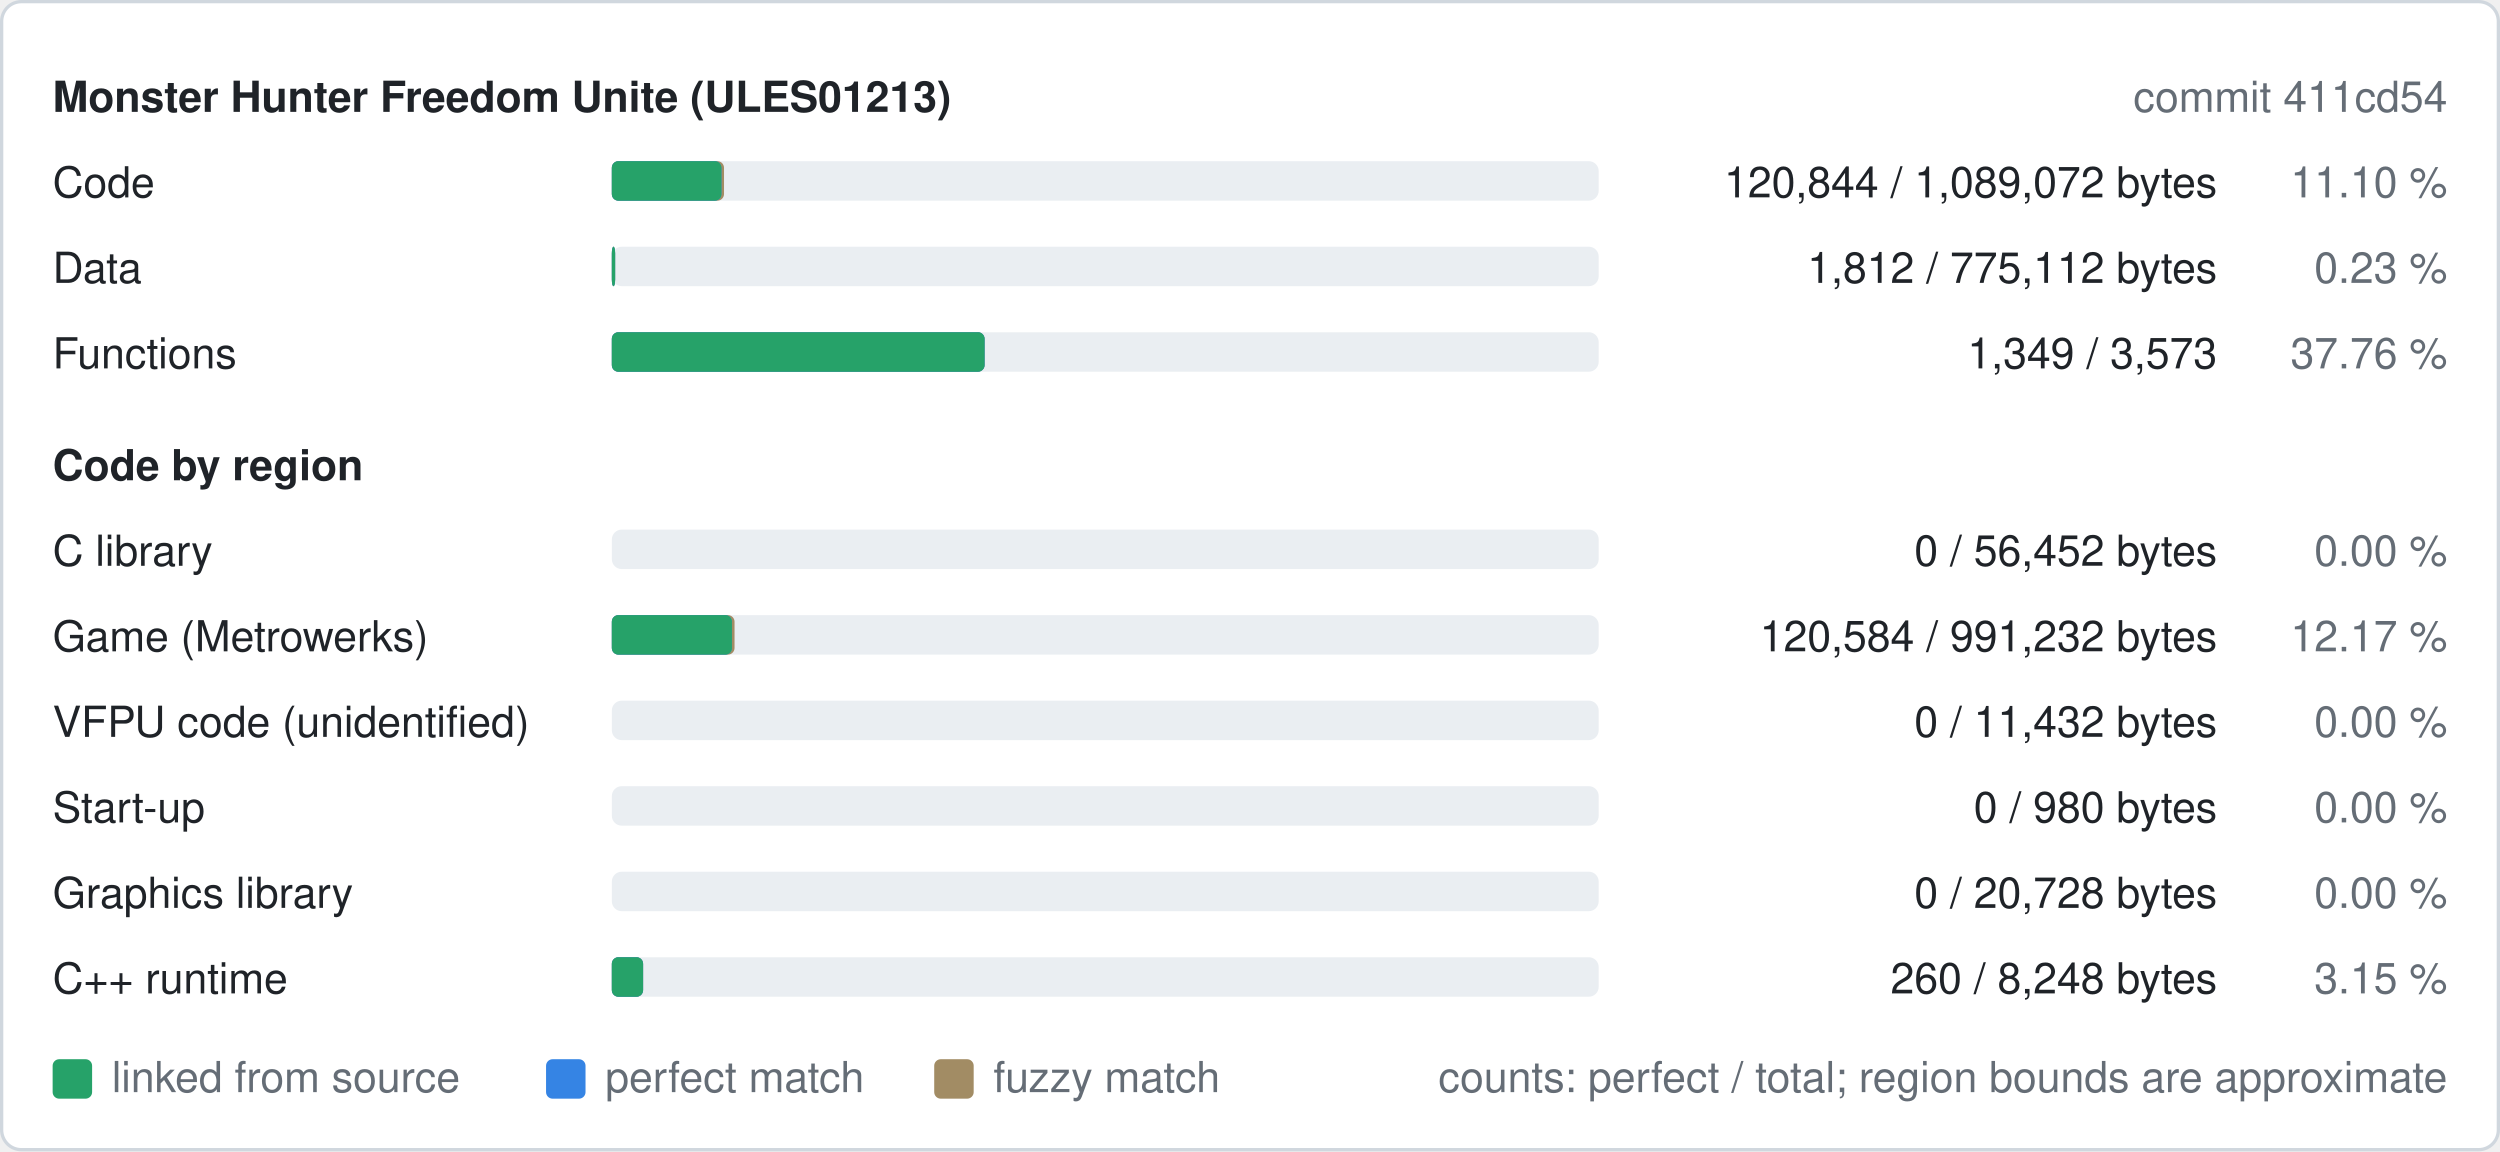
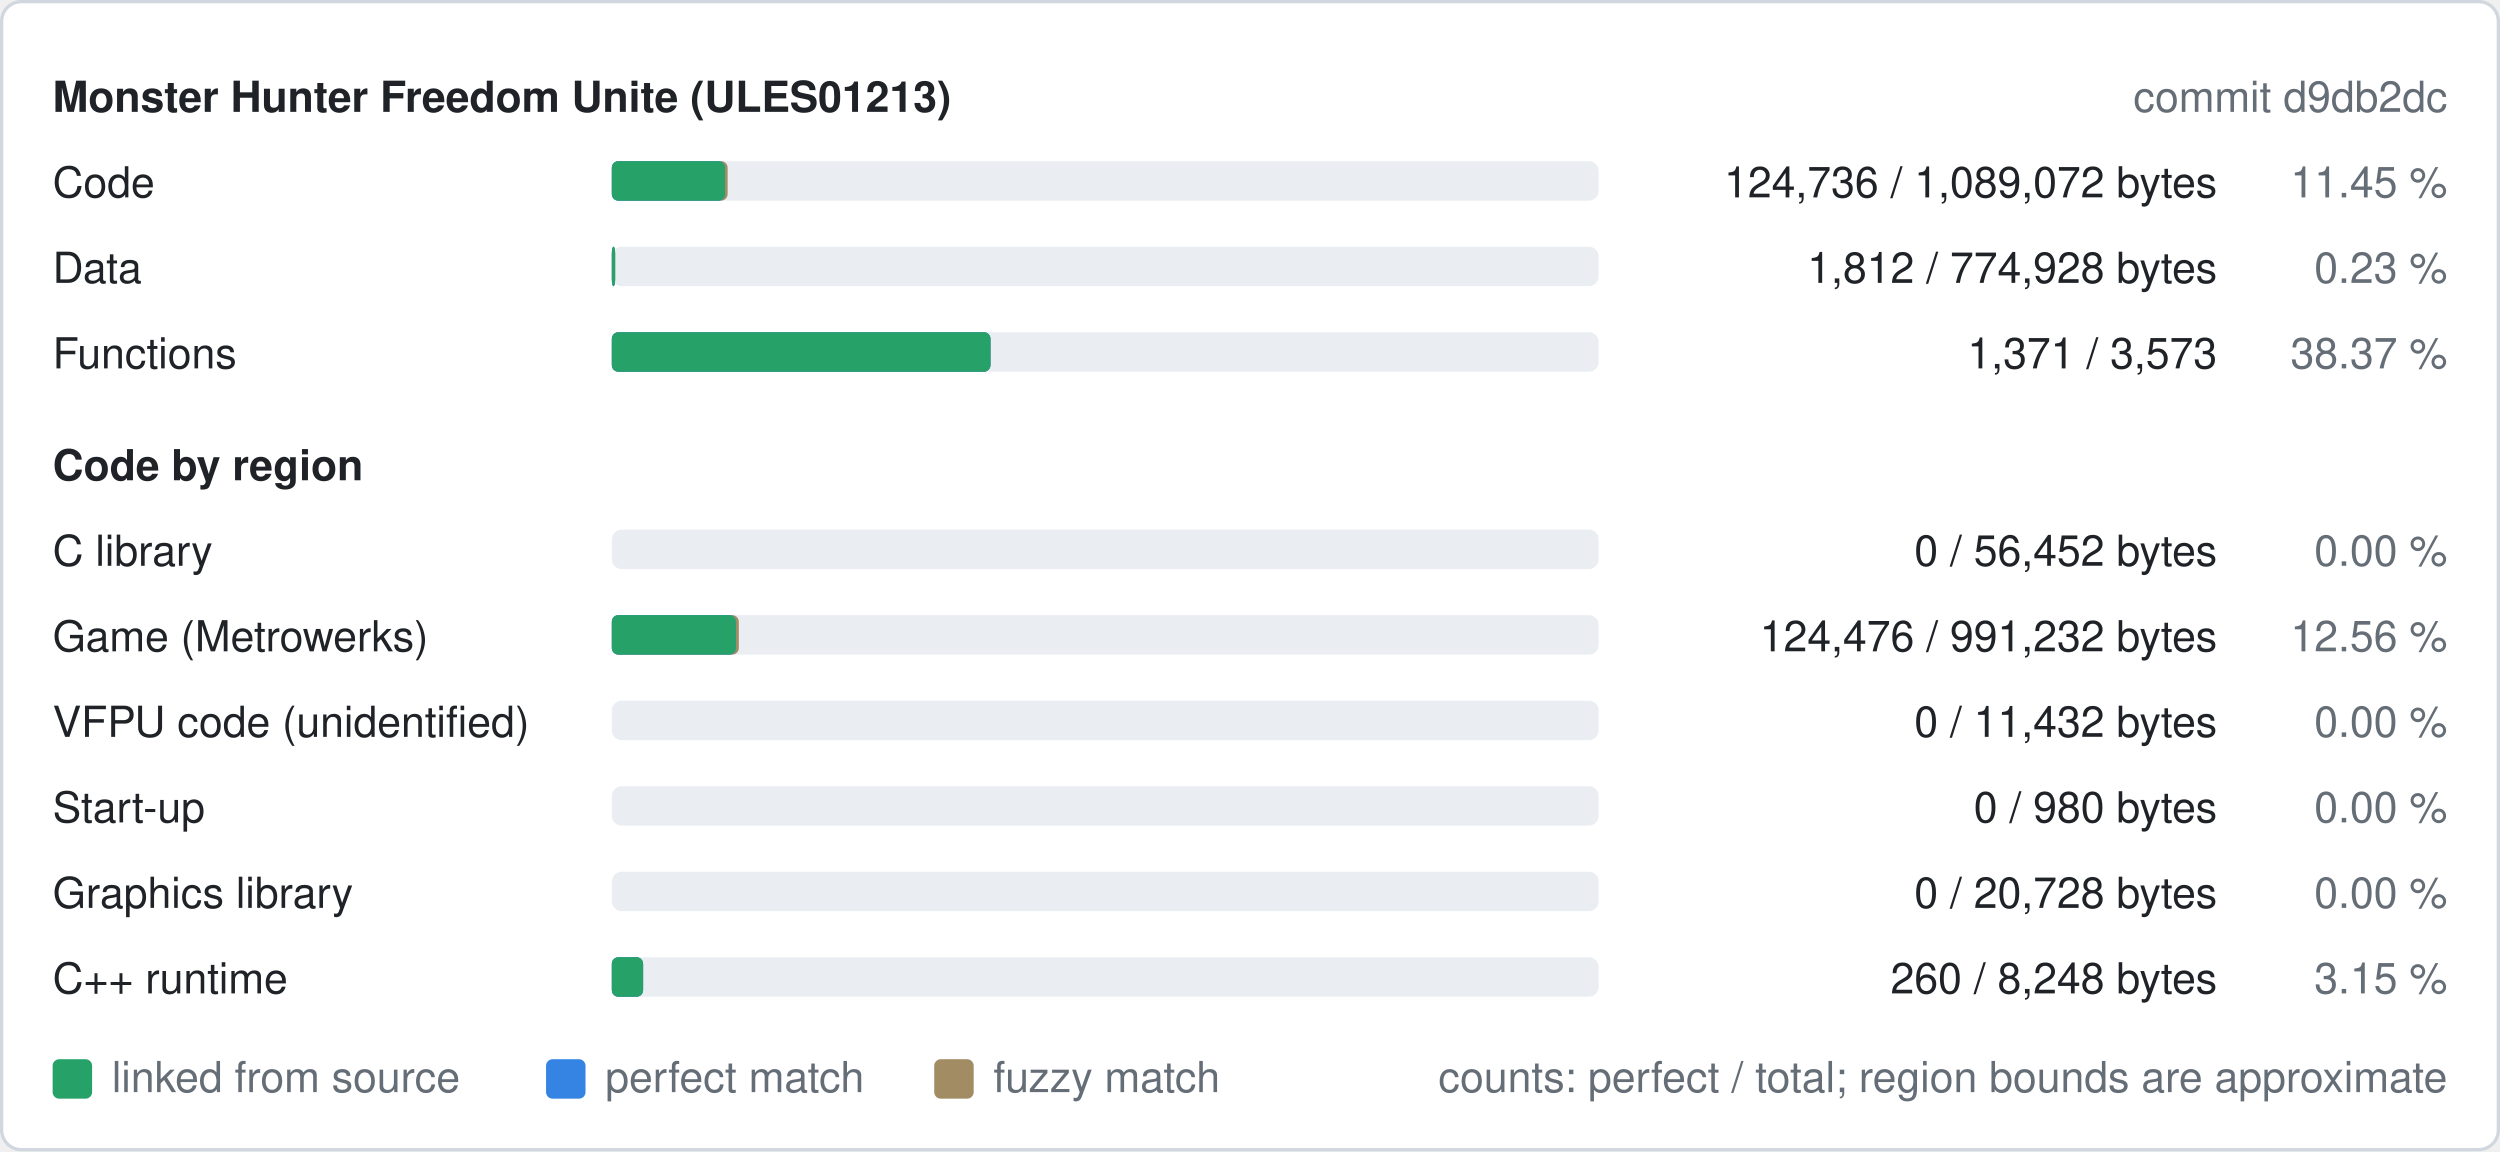
<svg xmlns="http://www.w3.org/2000/svg" width="760" height="350" viewBox="0 0 760 350" role="img" aria-label="Decompilation progress of ULES01213">
  <style>
text{font-family:-apple-system,BlinkMacSystemFont,"Segoe UI",Helvetica,Arial,sans-serif;font-size:13px}
.b{font-weight:600}
.bg{fill:#ffffff;stroke:#d0d7de}.t{fill:#1f2328}.m{fill:#656d76}.track{fill:#eaeef2}.fuzzy{fill:#a28c64}.perfect{fill:#3584e4}.linked{fill:#26a269}
@media (prefers-color-scheme: dark){.bg{fill:#0d1117;stroke:#30363d}.t{fill:#e6edf3}.m{fill:#8d96a0}.track{fill:#21262d}.fuzzy{fill:#a28c64}.perfect{fill:#3584e4}.linked{fill:#2ec27e}}
</style>
  <rect class="bg" x="0.5" y="0.5" width="759" height="349" rx="6" />
  <text class="t b" x="16" y="34">Monster Hunter Freedom Unite (ULES01213)</text>
-   <text class="m" x="744" y="34" text-anchor="end">commit 411cd54</text>
+   <text class="m" x="744" y="34" text-anchor="end">commit d9db2dc</text>
  <text class="t" x="16" y="60">Code</text>
  <rect class="track" x="186" y="49" width="300" height="12" rx="3" />
-   <rect class="fuzzy" x="186" y="49" width="34.1" height="12" rx="2" />
-   <rect class="perfect" x="186" y="49" width="33.3" height="12" rx="2" />
-   <rect class="linked" x="186" y="49" width="33.3" height="12" rx="2" />
-   <text class="t" x="674" y="60" text-anchor="end">120,844 / 1,089,072 bytes</text>
-   <text class="m" x="744" y="60" text-anchor="end">11.10 %</text>
+   <rect class="fuzzy" x="186" y="49" width="35.2" height="12" rx="2" />
+   <rect class="perfect" x="186" y="49" width="34.4" height="12" rx="2" />
+   <rect class="linked" x="186" y="49" width="34.4" height="12" rx="2" />
+   <text class="t" x="674" y="60" text-anchor="end">124,736 / 1,089,072 bytes</text>
+   <text class="m" x="744" y="60" text-anchor="end">11.45 %</text>
  <text class="t" x="16" y="86">Data</text>
  <rect class="track" x="186" y="75" width="300" height="12" rx="3" />
  <rect class="fuzzy" x="186" y="75" width="1.0" height="12" rx="2" />
  <rect class="perfect" x="186" y="75" width="1.0" height="12" rx="2" />
  <rect class="linked" x="186" y="75" width="1.0" height="12" rx="2" />
-   <text class="t" x="674" y="86" text-anchor="end">1,812 / 775,112 bytes</text>
+   <text class="t" x="674" y="86" text-anchor="end">1,812 / 774,928 bytes</text>
  <text class="m" x="744" y="86" text-anchor="end">0.23 %</text>
  <text class="t" x="16" y="112">Functions</text>
  <rect class="track" x="186" y="101" width="300" height="12" rx="3" />
-   <rect class="fuzzy" x="186" y="101" width="113.3" height="12" rx="2" />
-   <rect class="perfect" x="186" y="101" width="113.3" height="12" rx="2" />
-   <rect class="linked" x="186" y="101" width="113.3" height="12" rx="2" />
-   <text class="t" x="674" y="112" text-anchor="end">1,349 / 3,573</text>
-   <text class="m" x="744" y="112" text-anchor="end">37.76 %</text>
+   <rect class="fuzzy" x="186" y="101" width="115.1" height="12" rx="2" />
+   <rect class="perfect" x="186" y="101" width="115.1" height="12" rx="2" />
+   <rect class="linked" x="186" y="101" width="115.1" height="12" rx="2" />
+   <text class="t" x="674" y="112" text-anchor="end">1,371 / 3,573</text>
+   <text class="m" x="744" y="112" text-anchor="end">38.37 %</text>
  <text class="t b" x="16" y="146">Code by region</text>
  <text class="t" x="16" y="172">C library</text>
  <rect class="track" x="186" y="161" width="300" height="12" rx="3" />
  <text class="t" x="674" y="172" text-anchor="end">0 / 56,452 bytes</text>
  <text class="m" x="744" y="172" text-anchor="end">0.00 %</text>
  <text class="t" x="16" y="198">Game (Metrowerks)</text>
  <rect class="track" x="186" y="187" width="300" height="12" rx="3" />
-   <rect class="fuzzy" x="186" y="187" width="37.3" height="12" rx="2" />
-   <rect class="perfect" x="186" y="187" width="36.5" height="12" rx="2" />
-   <rect class="linked" x="186" y="187" width="36.5" height="12" rx="2" />
-   <text class="t" x="674" y="198" text-anchor="end">120,584 / 991,232 bytes</text>
-   <text class="m" x="744" y="198" text-anchor="end">12.17 %</text>
+   <rect class="fuzzy" x="186" y="187" width="38.6" height="12" rx="2" />
+   <rect class="perfect" x="186" y="187" width="37.7" height="12" rx="2" />
+   <rect class="linked" x="186" y="187" width="37.7" height="12" rx="2" />
+   <text class="t" x="674" y="198" text-anchor="end">124,476 / 991,232 bytes</text>
+   <text class="m" x="744" y="198" text-anchor="end">12.56 %</text>
  <text class="t" x="16" y="224">VFPU code (unidentified)</text>
  <rect class="track" x="186" y="213" width="300" height="12" rx="3" />
  <text class="t" x="674" y="224" text-anchor="end">0 / 11,432 bytes</text>
  <text class="m" x="744" y="224" text-anchor="end">0.00 %</text>
  <text class="t" x="16" y="250">Start-up</text>
  <rect class="track" x="186" y="239" width="300" height="12" rx="3" />
  <text class="t" x="674" y="250" text-anchor="end">0 / 980 bytes</text>
  <text class="m" x="744" y="250" text-anchor="end">0.00 %</text>
  <text class="t" x="16" y="276">Graphics library</text>
  <rect class="track" x="186" y="265" width="300" height="12" rx="3" />
  <text class="t" x="674" y="276" text-anchor="end">0 / 20,728 bytes</text>
  <text class="m" x="744" y="276" text-anchor="end">0.00 %</text>
  <text class="t" x="16" y="302">C++ runtime</text>
  <rect class="track" x="186" y="291" width="300" height="12" rx="3" />
  <rect class="fuzzy" x="186" y="291" width="9.5" height="12" rx="2" />
  <rect class="perfect" x="186" y="291" width="9.5" height="12" rx="2" />
  <rect class="linked" x="186" y="291" width="9.5" height="12" rx="2" />
  <text class="t" x="674" y="302" text-anchor="end">260 / 8,248 bytes</text>
  <text class="m" x="744" y="302" text-anchor="end">3.15 %</text>
  <rect class="linked" x="16" y="322" width="12" height="12" rx="2" />
  <text class="m" x="34" y="332">linked from source</text>
  <rect class="perfect" x="166" y="322" width="12" height="12" rx="2" />
  <text class="m" x="184" y="332">perfect match</text>
  <rect class="fuzzy" x="284" y="322" width="12" height="12" rx="2" />
  <text class="m" x="302" y="332">fuzzy match</text>
  <text class="m" x="744" y="332" text-anchor="end">counts: perfect / total; region bounds are approximate</text>
</svg>
